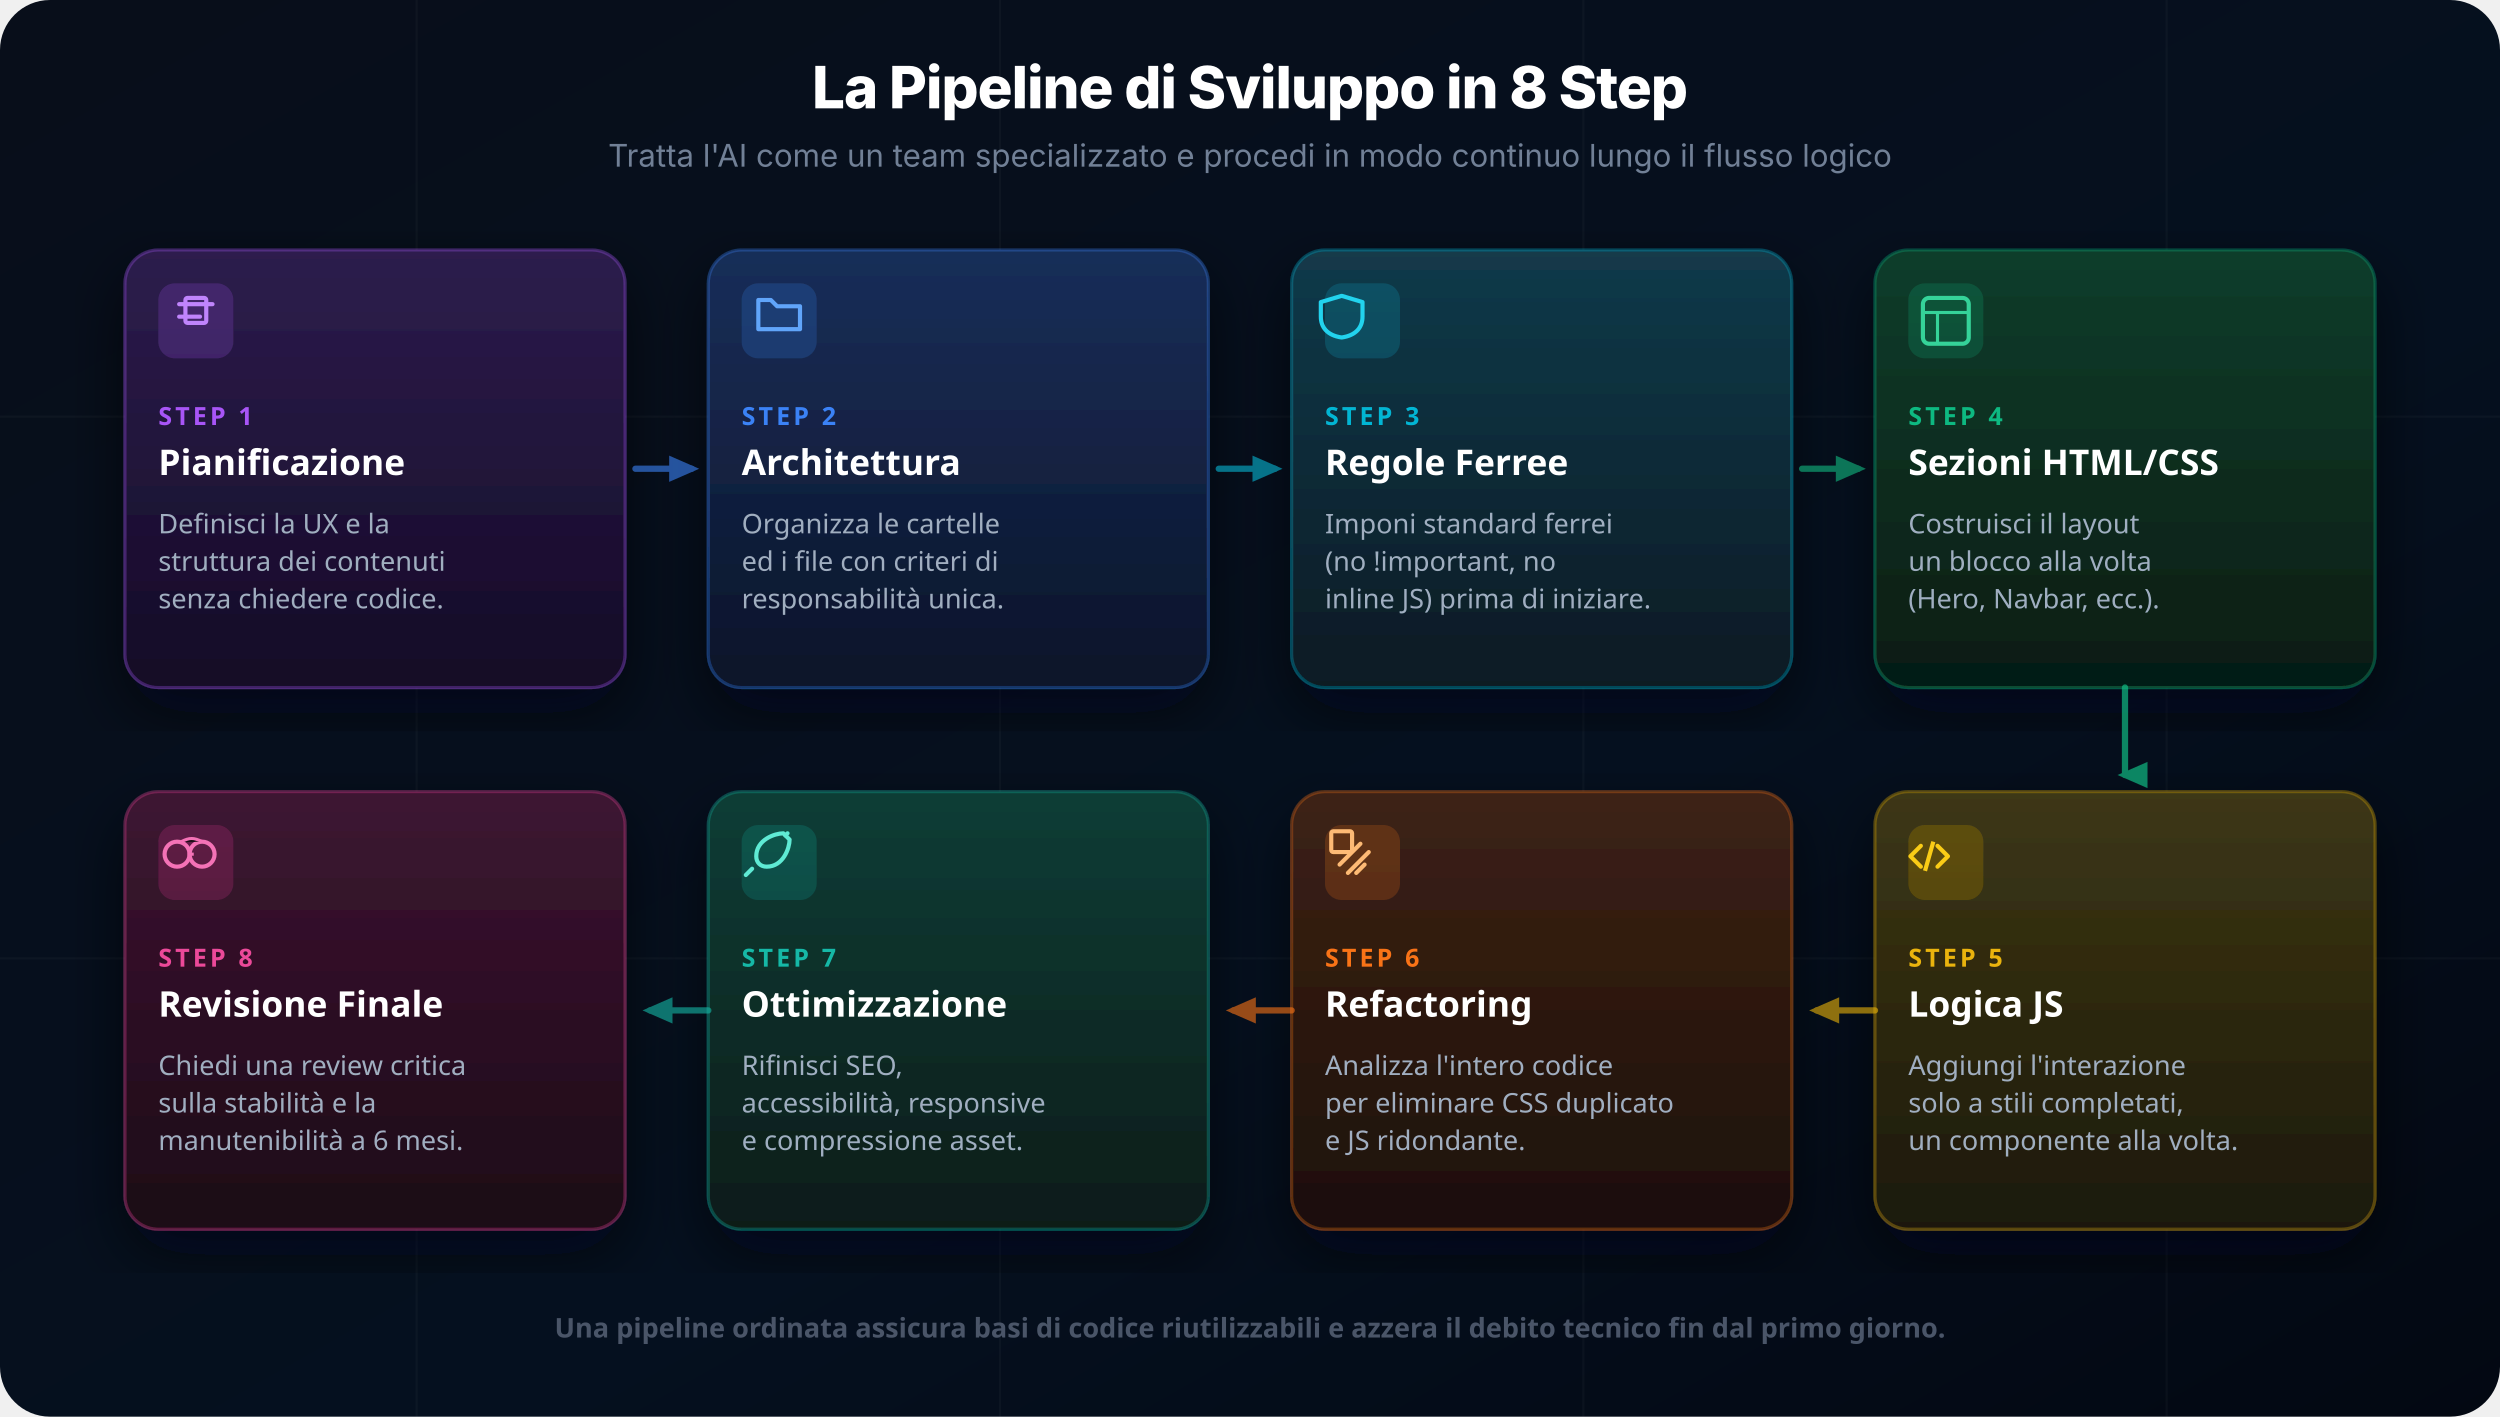
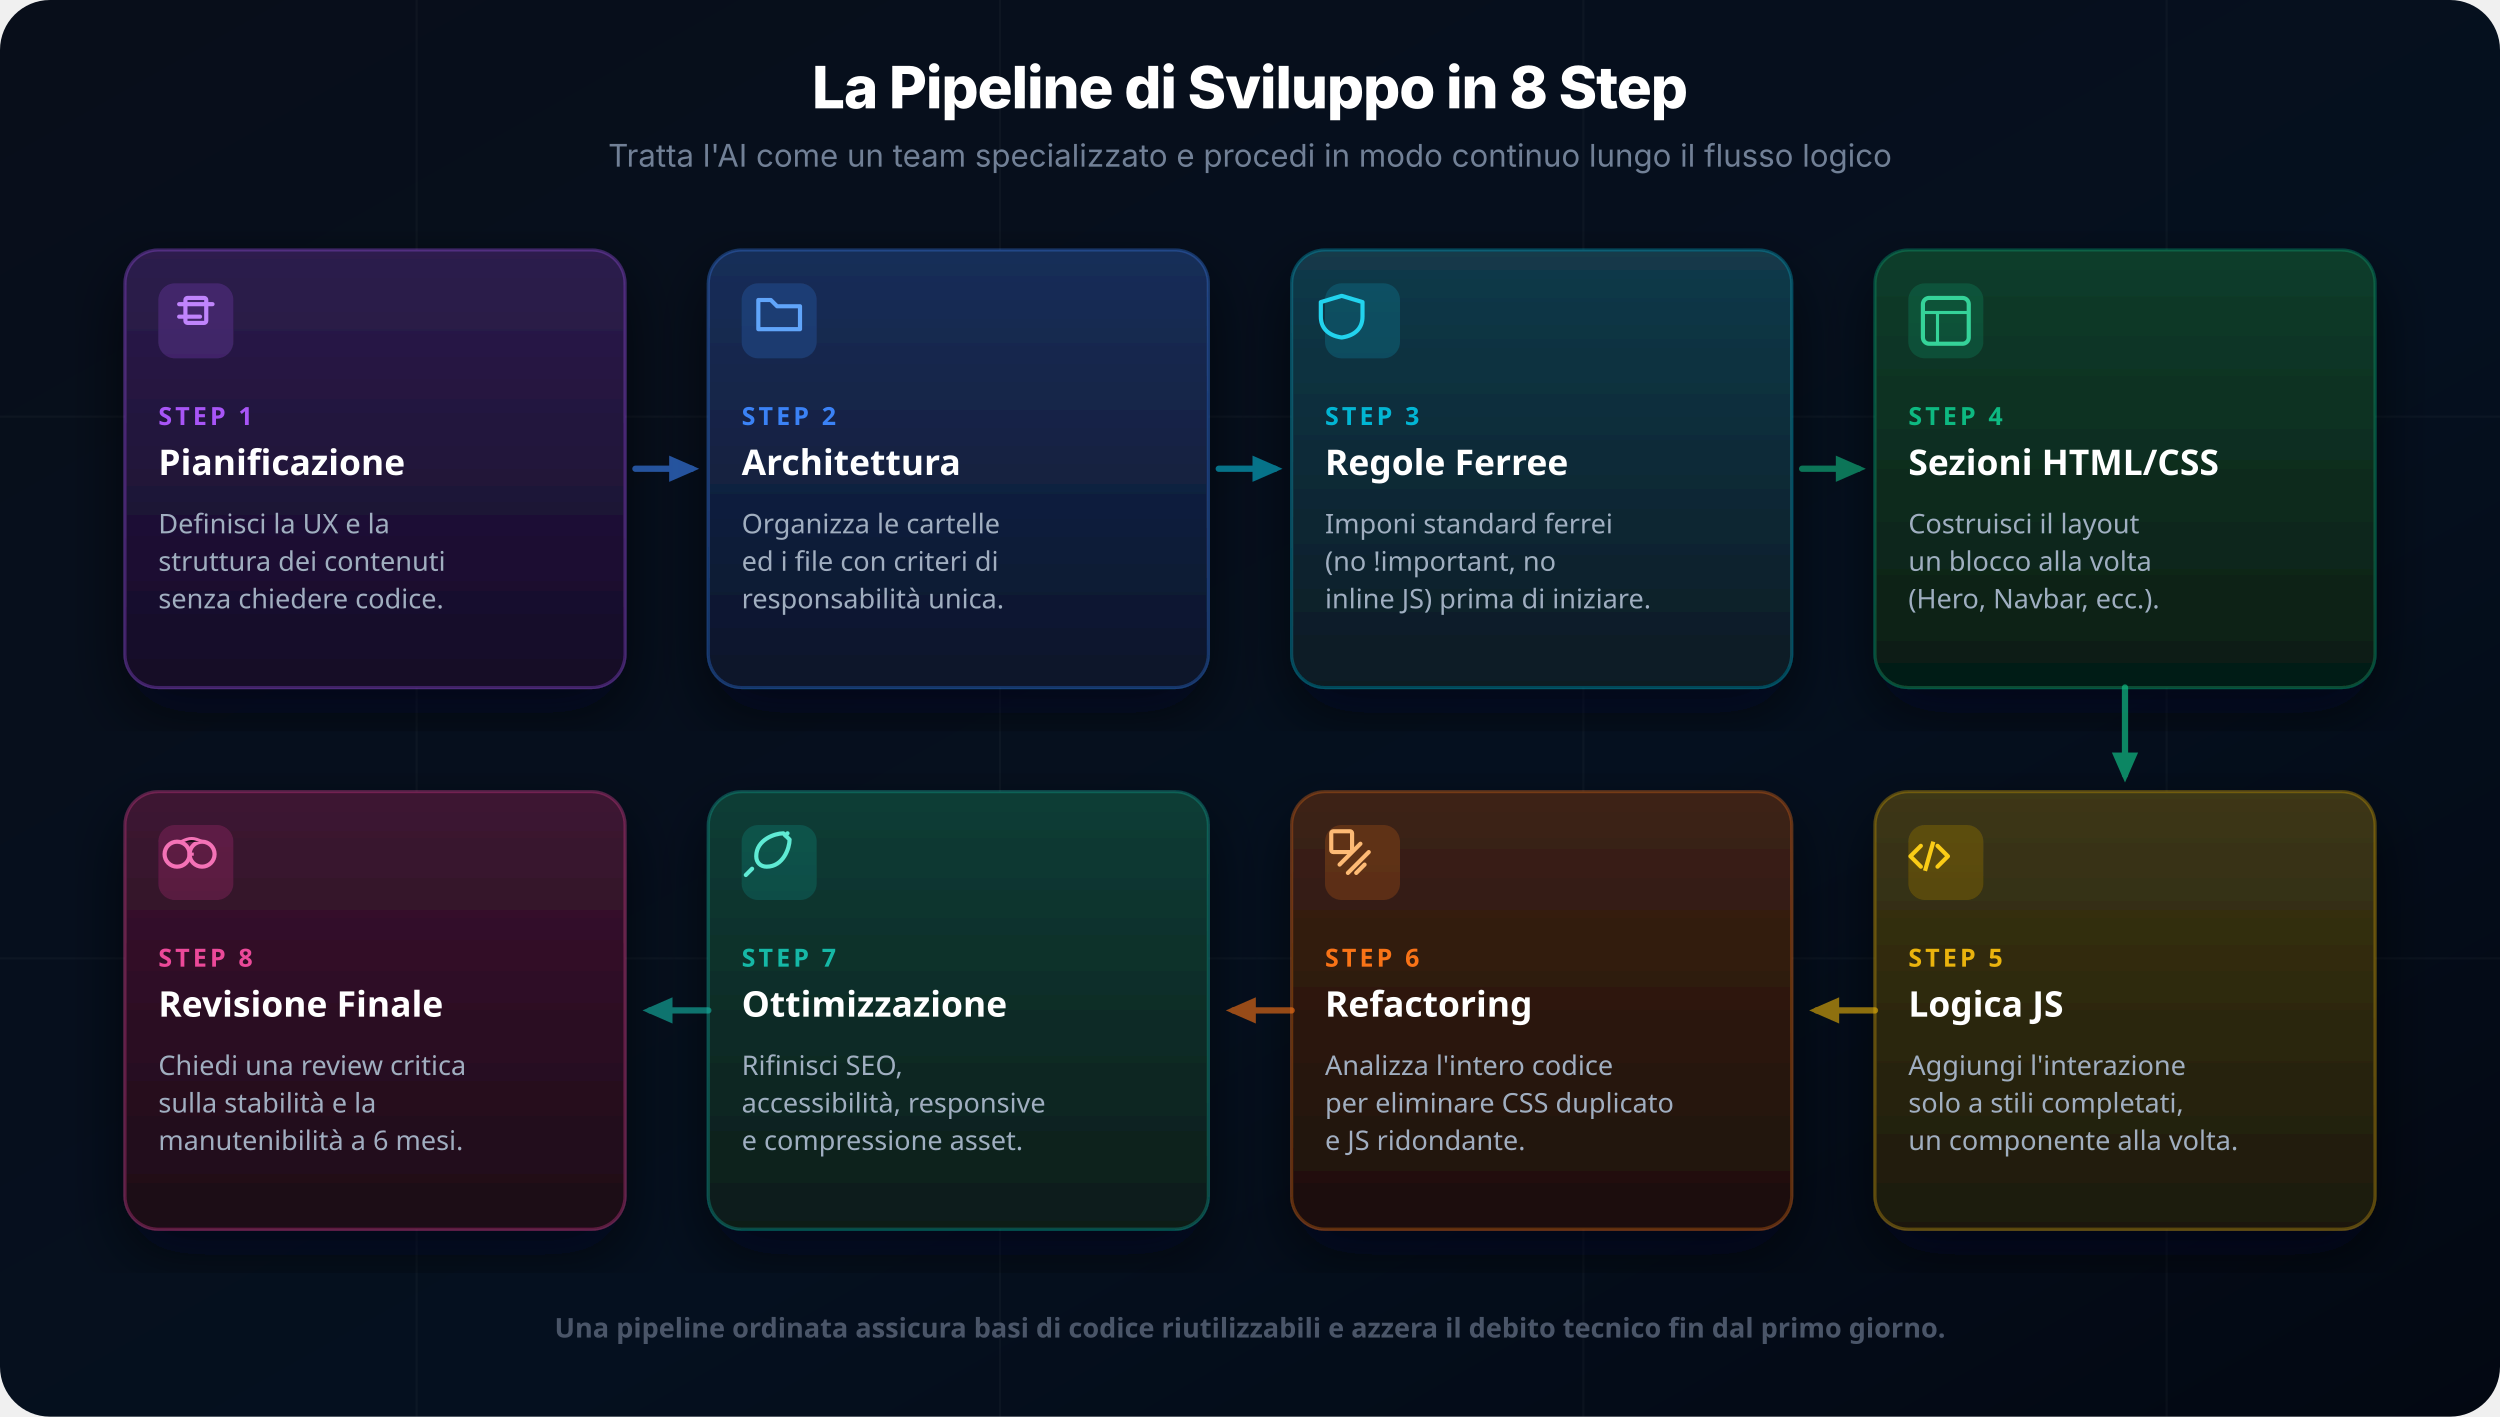
<svg xmlns="http://www.w3.org/2000/svg" width="1200" height="680" viewBox="0 0 1200 680" role="img" aria-labelledby="title desc">
  <defs>
    <linearGradient id="bg-gradient" x1="0" y1="0" x2="1" y2="1">
      <stop offset="0%" stop-color="#080e1a" />
      <stop offset="60%" stop-color="#05101f" />
      <stop offset="100%" stop-color="#030812" />
    </linearGradient>
    <linearGradient id="step1-grad" x1="0" y1="0" x2="0" y2="1">
      <stop offset="0%" stop-color="#2d1d4d" />
      <stop offset="100%" stop-color="#140a26" />
    </linearGradient>
    <linearGradient id="step2-grad" x1="0" y1="0" x2="0" y2="1">
      <stop offset="0%" stop-color="#192e59" />
      <stop offset="100%" stop-color="#0b1429" />
    </linearGradient>
    <linearGradient id="step3-grad" x1="0" y1="0" x2="0" y2="1">
      <stop offset="0%" stop-color="#123a4a" />
      <stop offset="100%" stop-color="#071a24" />
    </linearGradient>
    <linearGradient id="step4-grad" x1="0" y1="0" x2="0" y2="1">
      <stop offset="0%" stop-color="#0f3d2b" />
      <stop offset="100%" stop-color="#061c13" />
    </linearGradient>
    <linearGradient id="step5-grad" x1="0" y1="0" x2="0" y2="1">
      <stop offset="0%" stop-color="#3d3715" />
      <stop offset="100%" stop-color="#1c1908" />
    </linearGradient>
    <linearGradient id="step6-grad" x1="0" y1="0" x2="0" y2="1">
      <stop offset="0%" stop-color="#3d2215" />
      <stop offset="100%" stop-color="#1c0f08" />
    </linearGradient>
    <linearGradient id="step7-grad" x1="0" y1="0" x2="0" y2="1">
      <stop offset="0%" stop-color="#103d36" />
      <stop offset="100%" stop-color="#071c19" />
    </linearGradient>
    <linearGradient id="step8-grad" x1="0" y1="0" x2="0" y2="1">
      <stop offset="0%" stop-color="#3d1532" />
      <stop offset="100%" stop-color="#1c0816" />
    </linearGradient>
    <filter id="card-shadow" x="-10%" y="-10%" width="120%" height="120%">
      <feDropShadow dx="0" dy="12" stdDeviation="15" flood-color="#010307" flood-opacity="0.6" />
    </filter>
    <marker id="marker-blue" viewBox="0 0 10 10" refX="6" refY="5" markerWidth="6" markerHeight="6" orient="auto-start-reverse">
      <path d="M 0 1.5 L 8 5 L 0 8.5 z" fill="#3b82f6" />
    </marker>
    <marker id="marker-cyan" viewBox="0 0 10 10" refX="6" refY="5" markerWidth="6" markerHeight="6" orient="auto-start-reverse">
      <path d="M 0 1.5 L 8 5 L 0 8.5 z" fill="#06b6d4" />
    </marker>
    <marker id="marker-emerald" viewBox="0 0 10 10" refX="6" refY="5" markerWidth="6" markerHeight="6" orient="auto-start-reverse">
      <path d="M 0 1.5 L 8 5 L 0 8.5 z" fill="#10b981" />
-     </marker>
-     <marker id="marker-emerald-down" viewBox="0 0 10 10" refX="5" refY="6" markerWidth="6" markerHeight="6" orient="auto-start-reverse">
-       <path d="M 1.5 0 L 5 8 L 8.5 0 z" fill="#10b981" />
    </marker>
    <marker id="marker-yellow" viewBox="0 0 10 10" refX="6" refY="5" markerWidth="6" markerHeight="6" orient="auto-start-reverse">
      <path d="M 0 1.5 L 8 5 L 0 8.5 z" fill="#eab308" />
    </marker>
    <marker id="marker-orange" viewBox="0 0 10 10" refX="6" refY="5" markerWidth="6" markerHeight="6" orient="auto-start-reverse">
      <path d="M 0 1.5 L 8 5 L 0 8.5 z" fill="#f97316" />
    </marker>
    <marker id="marker-teal" viewBox="0 0 10 10" refX="6" refY="5" markerWidth="6" markerHeight="6" orient="auto-start-reverse">
      <path d="M 0 1.5 L 8 5 L 0 8.5 z" fill="#14b8a6" />
    </marker>
  </defs>
  <rect width="1200" height="680" rx="24" fill="url(#bg-gradient)" />
  <g opacity="0.03" stroke="#ffffff" stroke-width="1">
    <line x1="200" y1="0" x2="200" y2="680" />
    <line x1="480" y1="0" x2="480" y2="680" />
    <line x1="760" y1="0" x2="760" y2="680" />
    <line x1="1040" y1="0" x2="1040" y2="680" />
    <line x1="0" y1="200" x2="1200" y2="200" />
    <line x1="0" y1="460" x2="1200" y2="460" />
  </g>
  <g font-family="system-ui, -apple-system, sans-serif" text-anchor="middle">
    <text x="600" y="52" fill="#ffffff" font-size="28" font-weight="800" letter-spacing="-0.5">La Pipeline di Sviluppo in 8 Step</text>
    <text x="600" y="80" fill="#718096" font-size="15">Tratta l'AI come un team specializzato e procedi in modo continuo lungo il flusso logico</text>
  </g>
  <g filter="url(#card-shadow)" transform="translate(60, 120)">
    <rect width="240" height="210" rx="16" fill="url(#step1-grad)" stroke="#a855f7" stroke-opacity="0.3" stroke-width="1.5" />
    <rect x="16" y="16" width="36" height="36" rx="8" fill="#a855f7" fill-opacity="0.2" />
    <path d="M26 26 h16 M26 32 h10" stroke="#c084fc" stroke-width="2" stroke-linecap="round" />
    <rect x="29" y="23" width="10" height="12" rx="1" fill="none" stroke="#c084fc" stroke-width="2" />
    <text x="16" y="84" fill="#a855f7" font-family="system-ui, sans-serif" font-size="12" font-weight="800" letter-spacing="1.5">STEP 1</text>
    <text x="16" y="108" fill="#ffffff" font-family="system-ui, sans-serif" font-size="17" font-weight="800">Pianificazione</text>
    <text x="16" y="136" fill="#a0aec0" font-family="system-ui, sans-serif" font-size="13" font-weight="500">
      <tspan x="16" dy="0">Definisci la UX e la</tspan>
      <tspan x="16" dy="18">struttura dei contenuti</tspan>
      <tspan x="16" dy="18">senza chiedere codice.</tspan>
    </text>
  </g>
  <g filter="url(#card-shadow)" transform="translate(340, 120)">
    <rect width="240" height="210" rx="16" fill="url(#step2-grad)" stroke="#3b82f6" stroke-opacity="0.3" stroke-width="1.5" />
    <rect x="16" y="16" width="36" height="36" rx="8" fill="#3b82f6" fill-opacity="0.2" />
    <path d="M24 24 h6 l3 3 h11 v11 h-20 z" fill="none" stroke="#60a5fa" stroke-width="2" stroke-linejoin="round" />
    <text x="16" y="84" fill="#3b82f6" font-family="system-ui, sans-serif" font-size="12" font-weight="800" letter-spacing="1.5">STEP 2</text>
    <text x="16" y="108" fill="#ffffff" font-family="system-ui, sans-serif" font-size="17" font-weight="800">Architettura</text>
    <text x="16" y="136" fill="#a0aec0" font-family="system-ui, sans-serif" font-size="13" font-weight="500">
      <tspan x="16" dy="0">Organizza le cartelle</tspan>
      <tspan x="16" dy="18">ed i file con criteri di</tspan>
      <tspan x="16" dy="18">responsabilità unica.</tspan>
    </text>
  </g>
  <g filter="url(#card-shadow)" transform="translate(620, 120)">
    <rect width="240" height="210" rx="16" fill="url(#step3-grad)" stroke="#06b6d4" stroke-opacity="0.3" stroke-width="1.5" />
    <rect x="16" y="16" width="36" height="36" rx="8" fill="#06b6d4" fill-opacity="0.2" />
    <path d="M24 22 L34 25 v7 c0 5-3 9-10 10 -7-1-10-5-10-10v-7 Z" fill="none" stroke="#22d3ee" stroke-width="2" stroke-linejoin="round" />
    <text x="16" y="84" fill="#06b6d4" font-family="system-ui, sans-serif" font-size="12" font-weight="800" letter-spacing="1.5">STEP 3</text>
    <text x="16" y="108" fill="#ffffff" font-family="system-ui, sans-serif" font-size="17" font-weight="800">Regole Ferree</text>
    <text x="16" y="136" fill="#a0aec0" font-family="system-ui, sans-serif" font-size="13" font-weight="500">
      <tspan x="16" dy="0">Imponi standard ferrei</tspan>
      <tspan x="16" dy="18">(no !important, no</tspan>
      <tspan x="16" dy="18">inline JS) prima di iniziare.</tspan>
    </text>
  </g>
  <g filter="url(#card-shadow)" transform="translate(900, 120)">
    <rect width="240" height="210" rx="16" fill="url(#step4-grad)" stroke="#10b981" stroke-opacity="0.3" stroke-width="1.5" />
    <rect x="16" y="16" width="36" height="36" rx="8" fill="#10b981" fill-opacity="0.2" />
    <rect x="23" y="23" width="22" height="22" rx="3" fill="none" stroke="#34d399" stroke-width="2" />
    <line x1="23" y1="30" x2="45" y2="30" stroke="#34d399" stroke-width="1.5" />
    <line x1="30" y1="30" x2="30" y2="45" stroke="#34d399" stroke-width="1.5" />
    <text x="16" y="84" fill="#10b981" font-family="system-ui, sans-serif" font-size="12" font-weight="800" letter-spacing="1.5">STEP 4</text>
    <text x="16" y="108" fill="#ffffff" font-family="system-ui, sans-serif" font-size="17" font-weight="800">Sezioni HTML/CSS</text>
    <text x="16" y="136" fill="#a0aec0" font-family="system-ui, sans-serif" font-size="13" font-weight="500">
      <tspan x="16" dy="0">Costruisci il layout</tspan>
      <tspan x="16" dy="18">un blocco alla volta</tspan>
      <tspan x="16" dy="18">(Hero, Navbar, ecc.).</tspan>
    </text>
  </g>
  <g filter="url(#card-shadow)" transform="translate(900, 380)">
    <rect width="240" height="210" rx="16" fill="url(#step5-grad)" stroke="#eab308" stroke-opacity="0.3" stroke-width="1.5" />
    <rect x="16" y="16" width="36" height="36" rx="8" fill="#eab308" fill-opacity="0.2" />
    <path d="M22 26 L17 31 L22 36 M30 26 L35 31 L30 36" fill="none" stroke="#facc15" stroke-width="2" stroke-linecap="round" stroke-linejoin="round" />
    <line x1="28" y1="24" x2="24" y2="38" stroke="#facc15" stroke-width="2" />
    <text x="16" y="84" fill="#eab308" font-family="system-ui, sans-serif" font-size="12" font-weight="800" letter-spacing="1.5">STEP 5</text>
    <text x="16" y="108" fill="#ffffff" font-family="system-ui, sans-serif" font-size="17" font-weight="800">Logica JS</text>
    <text x="16" y="136" fill="#a0aec0" font-family="system-ui, sans-serif" font-size="13" font-weight="500">
      <tspan x="16" dy="0">Aggiungi l'interazione</tspan>
      <tspan x="16" dy="18">solo a stili completati,</tspan>
      <tspan x="16" dy="18">un componente alla volta.</tspan>
    </text>
  </g>
  <g filter="url(#card-shadow)" transform="translate(620, 380)">
    <rect width="240" height="210" rx="16" fill="url(#step6-grad)" stroke="#f97316" stroke-opacity="0.3" stroke-width="1.5" />
    <rect x="16" y="16" width="36" height="36" rx="8" fill="#f97316" fill-opacity="0.2" />
    <path d="M23 35 L33 25 M27 39 L37 29 M31 39 L35 35" stroke="#fdba74" stroke-width="2" stroke-linecap="round" />
    <rect x="19" y="19" width="10" height="10" rx="1" fill="none" stroke="#fdba74" stroke-width="2" />
    <text x="16" y="84" fill="#f97316" font-family="system-ui, sans-serif" font-size="12" font-weight="800" letter-spacing="1.5">STEP 6</text>
    <text x="16" y="108" fill="#ffffff" font-family="system-ui, sans-serif" font-size="17" font-weight="800">Refactoring</text>
    <text x="16" y="136" fill="#a0aec0" font-family="system-ui, sans-serif" font-size="13" font-weight="500">
      <tspan x="16" dy="0">Analizza l'intero codice</tspan>
      <tspan x="16" dy="18">per eliminare CSS duplicato</tspan>
      <tspan x="16" dy="18">e JS ridondante.</tspan>
    </text>
  </g>
  <g filter="url(#card-shadow)" transform="translate(340, 380)">
    <rect width="240" height="210" rx="16" fill="url(#step7-grad)" stroke="#14b8a6" stroke-opacity="0.3" stroke-width="1.5" />
    <rect x="16" y="16" width="36" height="36" rx="8" fill="#14b8a6" fill-opacity="0.2" />
    <path d="M36 20 C32 20 23 23 23 31 c0 3 2 5 5 5 8 0 11-9 11-13 Z" fill="none" stroke="#5eead4" stroke-width="2" stroke-linejoin="round" />
    <path d="M21 37 l-3 3 M37 21 l1-1" stroke="#5eead4" stroke-width="2" stroke-linecap="round" />
    <text x="16" y="84" fill="#14b8a6" font-family="system-ui, sans-serif" font-size="12" font-weight="800" letter-spacing="1.5">STEP 7</text>
    <text x="16" y="108" fill="#ffffff" font-family="system-ui, sans-serif" font-size="17" font-weight="800">Ottimizzazione</text>
    <text x="16" y="136" fill="#a0aec0" font-family="system-ui, sans-serif" font-size="13" font-weight="500">
      <tspan x="16" dy="0">Rifinisci SEO,</tspan>
      <tspan x="16" dy="18">accessibilità, responsive</tspan>
      <tspan x="16" dy="18">e compressione asset.</tspan>
    </text>
  </g>
  <g filter="url(#card-shadow)" transform="translate(60, 380)">
    <rect width="240" height="210" rx="16" fill="url(#step8-grad)" stroke="#ec4899" stroke-opacity="0.3" stroke-width="1.5" />
    <rect x="16" y="16" width="36" height="36" rx="8" fill="#ec4899" fill-opacity="0.2" />
    <circle cx="25" cy="30" r="6" fill="none" stroke="#f472b6" stroke-width="2" />
    <circle cx="37" cy="30" r="6" fill="none" stroke="#f472b6" stroke-width="2" />
    <path d="M31 30 h2 M27 24 c4-2 6-2 10 0" stroke="#f472b6" stroke-width="1.5" />
    <text x="16" y="84" fill="#ec4899" font-family="system-ui, sans-serif" font-size="12" font-weight="800" letter-spacing="1.5">STEP 8</text>
    <text x="16" y="108" fill="#ffffff" font-family="system-ui, sans-serif" font-size="17" font-weight="800">Revisione Finale</text>
    <text x="16" y="136" fill="#a0aec0" font-family="system-ui, sans-serif" font-size="13" font-weight="500">
      <tspan x="16" dy="0">Chiedi una review critica</tspan>
      <tspan x="16" dy="18">sulla stabilità e la</tspan>
      <tspan x="16" dy="18">manutenibilità a 6 mesi.</tspan>
    </text>
  </g>
  <g fill="none" stroke-width="3" stroke-linecap="round">
    <path d="M 305 225 L 332 225" stroke="#3b82f6" marker-end="url(#marker-blue)" opacity="0.6" />
    <path d="M 585 225 L 612 225" stroke="#06b6d4" marker-end="url(#marker-cyan)" opacity="0.6" />
    <path d="M 865 225 L 892 225" stroke="#10b981" marker-end="url(#marker-emerald)" opacity="0.6" />
-     <path d="M 1020 330 L 1020 372" stroke="#10b981" marker-end="url(#marker-emerald-down)" opacity="0.7" />
+     <path d="M 1020 330 L 1020 372" stroke="#10b981" marker-end="url(#marker-emerald)" opacity="0.7" />
    <path d="M 900 485 L 872 485" stroke="#eab308" marker-end="url(#marker-yellow)" opacity="0.6" />
-     <path d="M 620 485 L 592 485" stroke="#f97316" marker-end="url(#marker-orange)" opacity="0.6" />
-     <path d="M 340 485 L 312 485" stroke="#14b8a6" marker-end="url(#marker-teal)" opacity="0.6" />
+     <path d="M 620 485 L 592 485" stroke="#f97316" stroke-dasharray="none" marker-end="url(#marker-orange)" opacity="0.6" />
+     <path d="M 340 485 L 312 485" stroke="#14b8a6" stroke-dasharray="none" marker-end="url(#marker-teal)" opacity="0.6" />
  </g>
  <text x="600" y="642" fill="#4a5568" font-family="system-ui, sans-serif" font-size="13" font-weight="600" text-anchor="middle">Una pipeline ordinata assicura basi di codice riutilizzabili e azzera il debito tecnico fin dal primo giorno.</text>
</svg>
